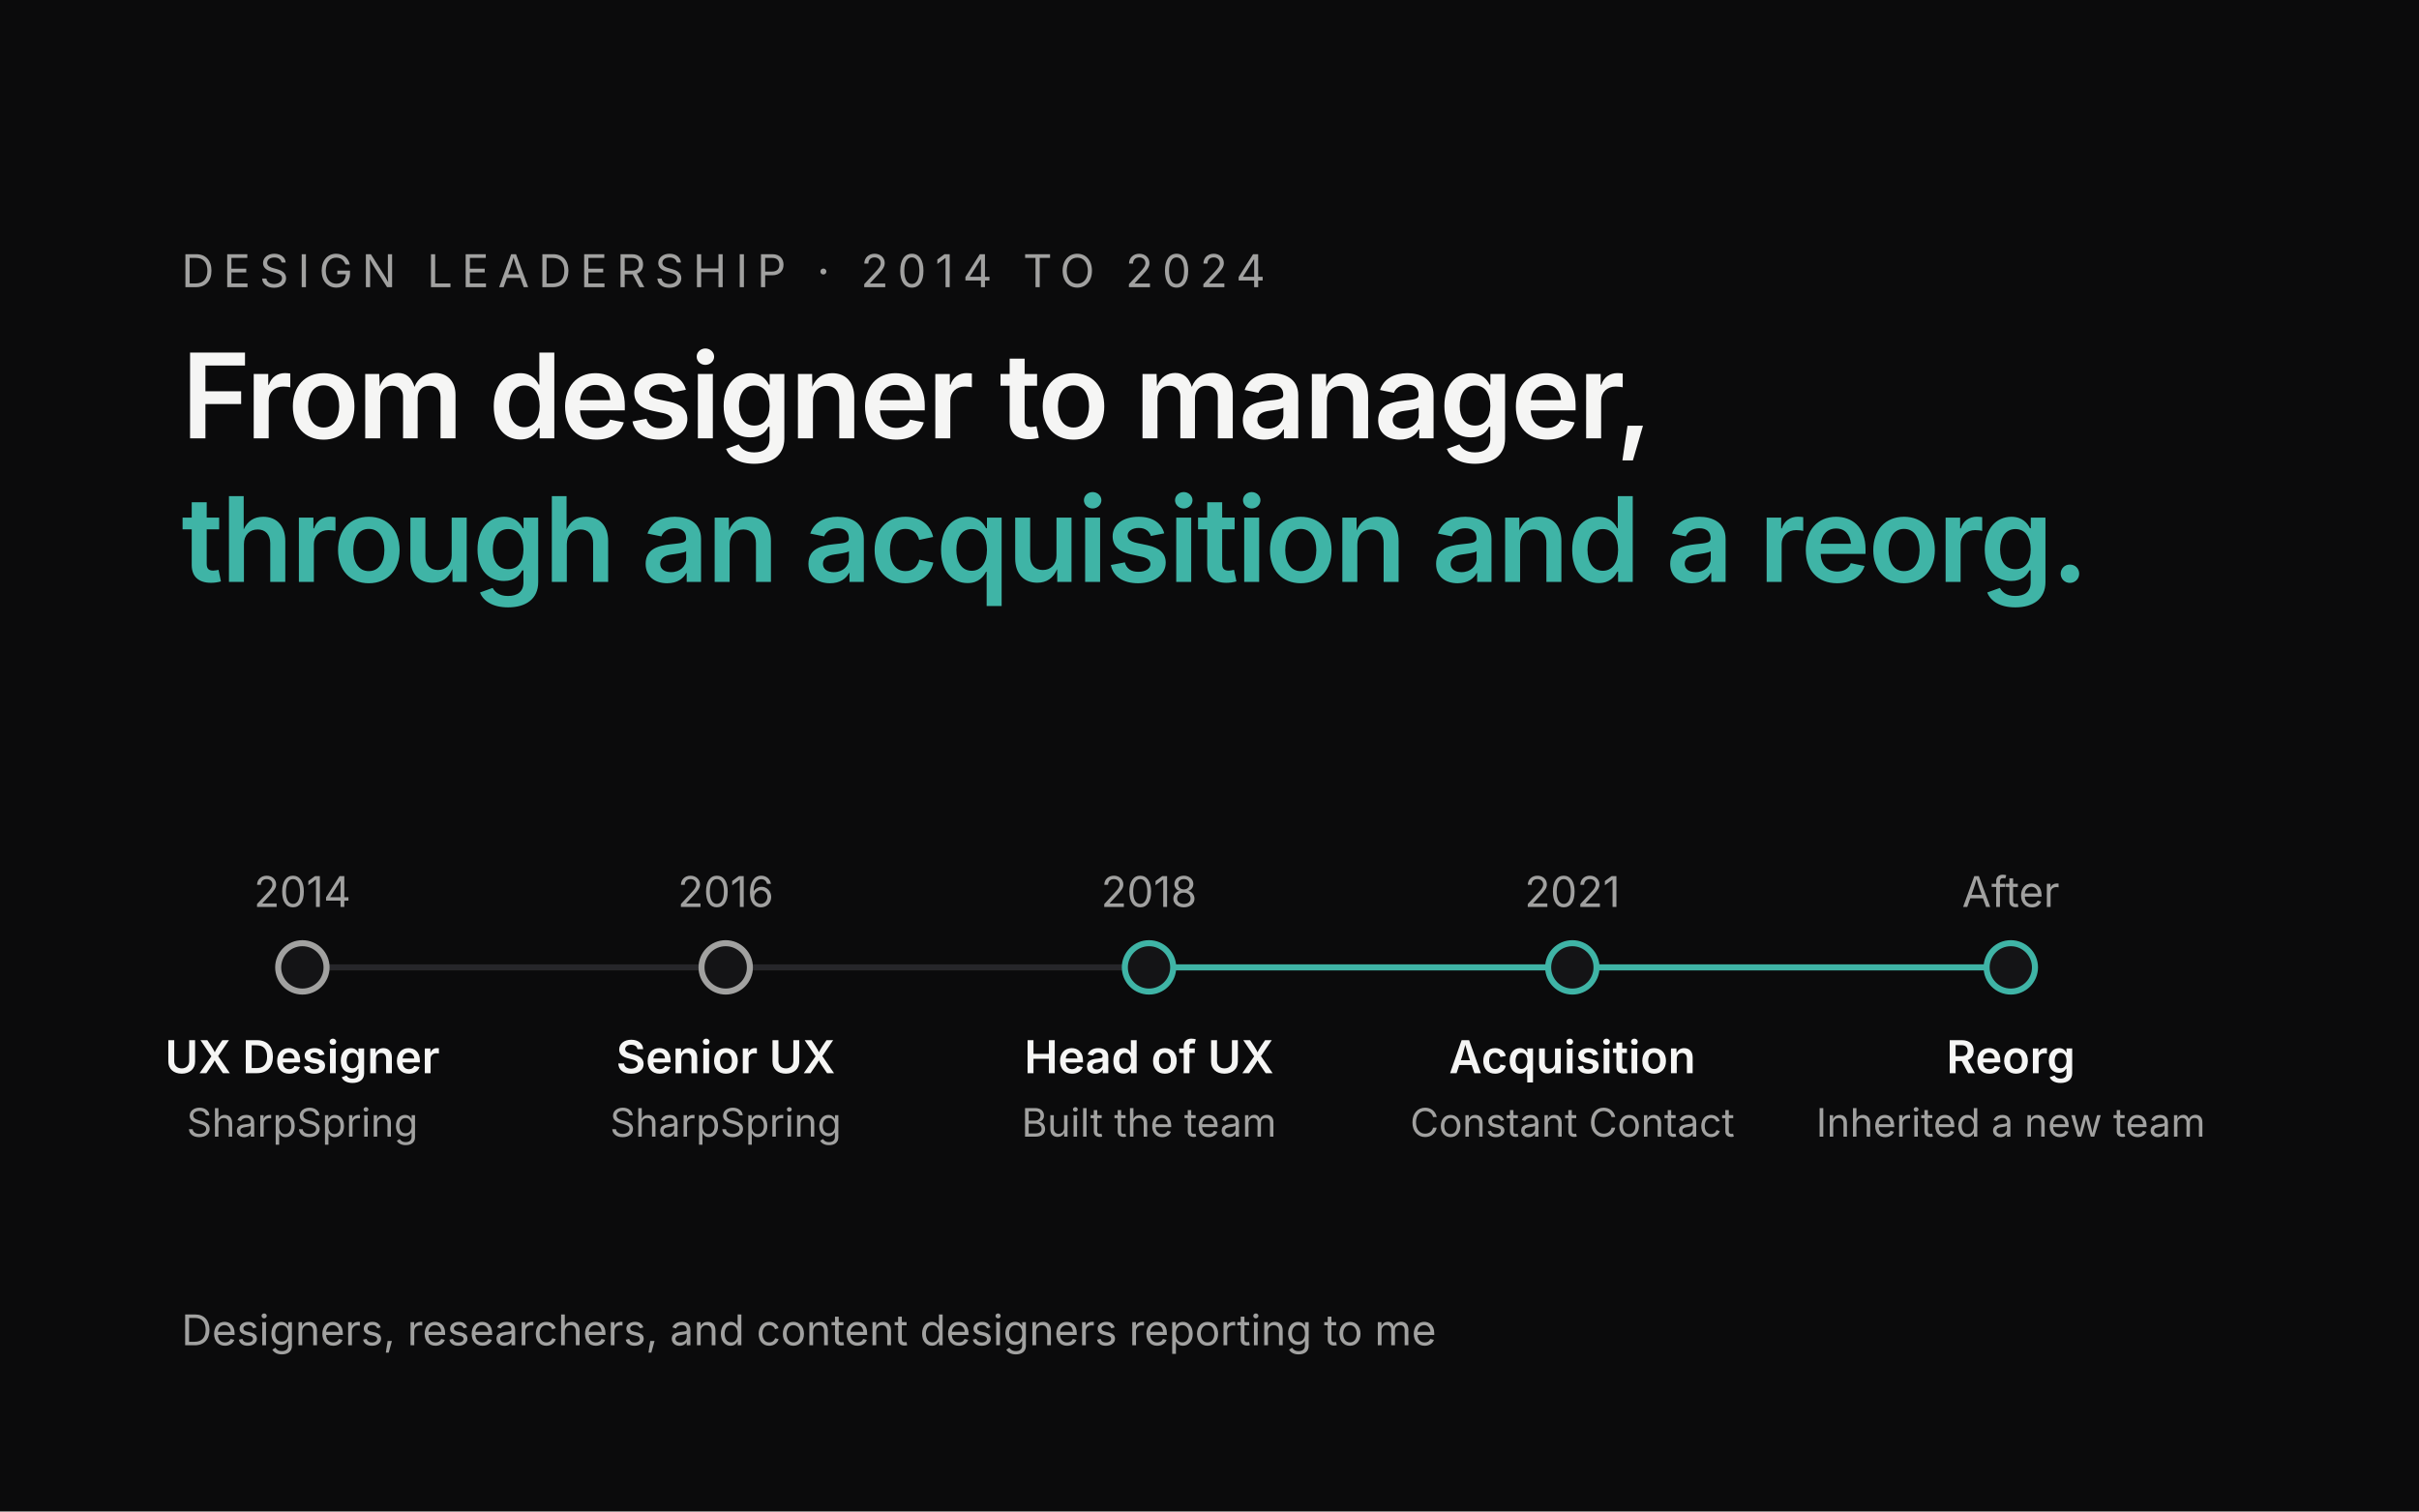
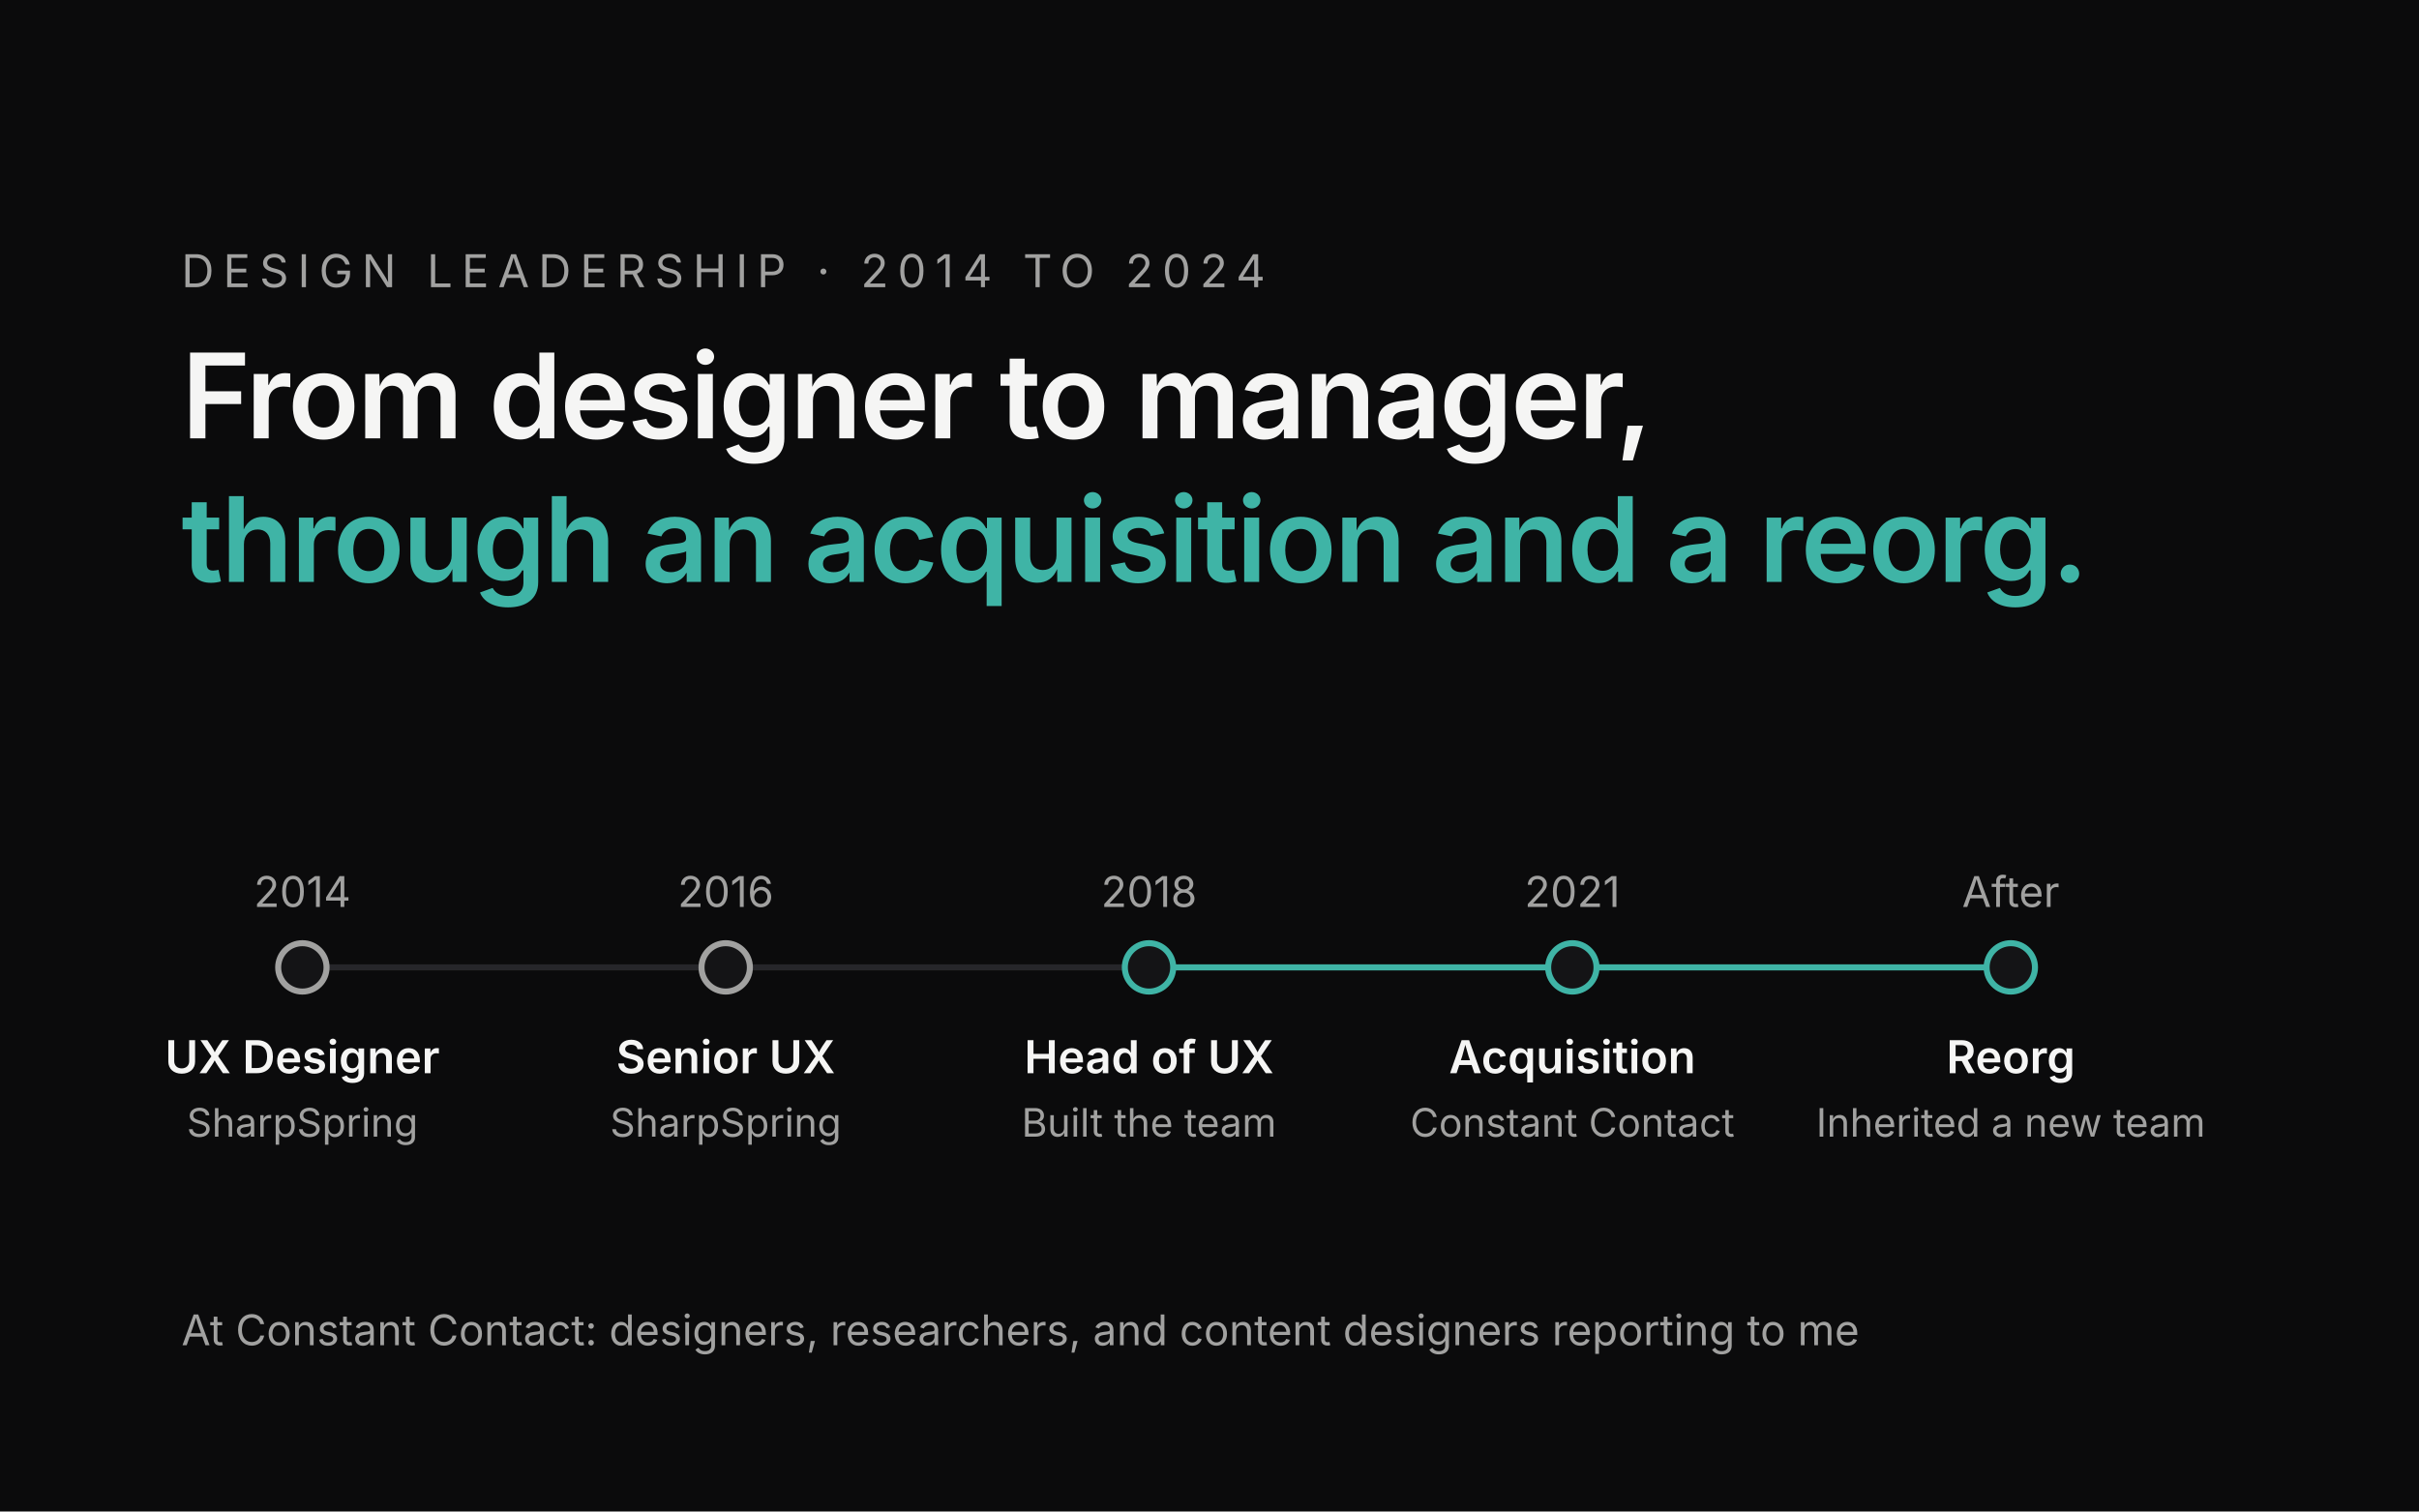
<svg xmlns="http://www.w3.org/2000/svg" width="1600" height="1000" viewBox="0 0 1600 1000">
  <rect width="1600" height="1000" fill="#0b0b0c" />
  <g font-family="Inter, -apple-system, Helvetica, Arial, sans-serif">
    <text x="120" y="190" fill="#a1a1a0" font-size="30" letter-spacing="6">DESIGN LEADERSHIP · 2014 TO 2024</text>
    <text x="120" y="290" fill="#f5f5f4" font-size="78" font-weight="600" letter-spacing="-1.5">From designer to manager,</text>
    <text x="120" y="385" fill="#3fb4a6" font-size="78" font-weight="600" letter-spacing="-1.5">through an acquisition and a reorg.</text>
    <line x1="200" y1="640" x2="1330" y2="640" stroke="#26262a" stroke-width="4" />
    <line x1="200" y1="640" x2="1330" y2="640" stroke="#3fb4a6" stroke-width="4" stroke-dasharray="0 560 570 0" />
    <g fill="#141416" stroke="#3fb4a6" stroke-width="4">
      <circle cx="200" cy="640" r="16" stroke="#a1a1a0" />
      <circle cx="480" cy="640" r="16" stroke="#a1a1a0" />
      <circle cx="760" cy="640" r="16" />
      <circle cx="1040" cy="640" r="16" />
      <circle cx="1330" cy="640" r="16" />
    </g>
    <g font-size="28" fill="#a1a1a0">
      <text x="200" y="600" text-anchor="middle">2014</text>
      <text x="480" y="600" text-anchor="middle">2016</text>
      <text x="760" y="600" text-anchor="middle">2018</text>
      <text x="1040" y="600" text-anchor="middle">2021</text>
      <text x="1330" y="600" text-anchor="middle">After</text>
    </g>
    <g font-size="30" fill="#f5f5f4" font-weight="600">
      <text x="200" y="710" text-anchor="middle">UX Designer</text>
      <text x="480" y="710" text-anchor="middle">Senior UX</text>
      <text x="760" y="710" text-anchor="middle">Head of UX</text>
      <text x="1040" y="710" text-anchor="middle">Acquisition</text>
      <text x="1330" y="710" text-anchor="middle">Reorg</text>
    </g>
    <g font-size="26" fill="#a1a1a0">
      <text x="200" y="752" text-anchor="middle">SharpSpring</text>
      <text x="480" y="752" text-anchor="middle">SharpSpring</text>
      <text x="760" y="752" text-anchor="middle">Built the team</text>
      <text x="1040" y="752" text-anchor="middle">Constant Contact</text>
      <text x="1330" y="752" text-anchor="middle">Inherited a new team</text>
    </g>
-     <text x="120" y="890" fill="#a1a1a0" font-size="28">Designers, researchers, and content designers reporting to me</text>
+     <text x="120" y="890" fill="#a1a1a0" font-size="28">At Constant Contact: designers, researchers, and content designers reporting to me</text>
  </g>
</svg>
